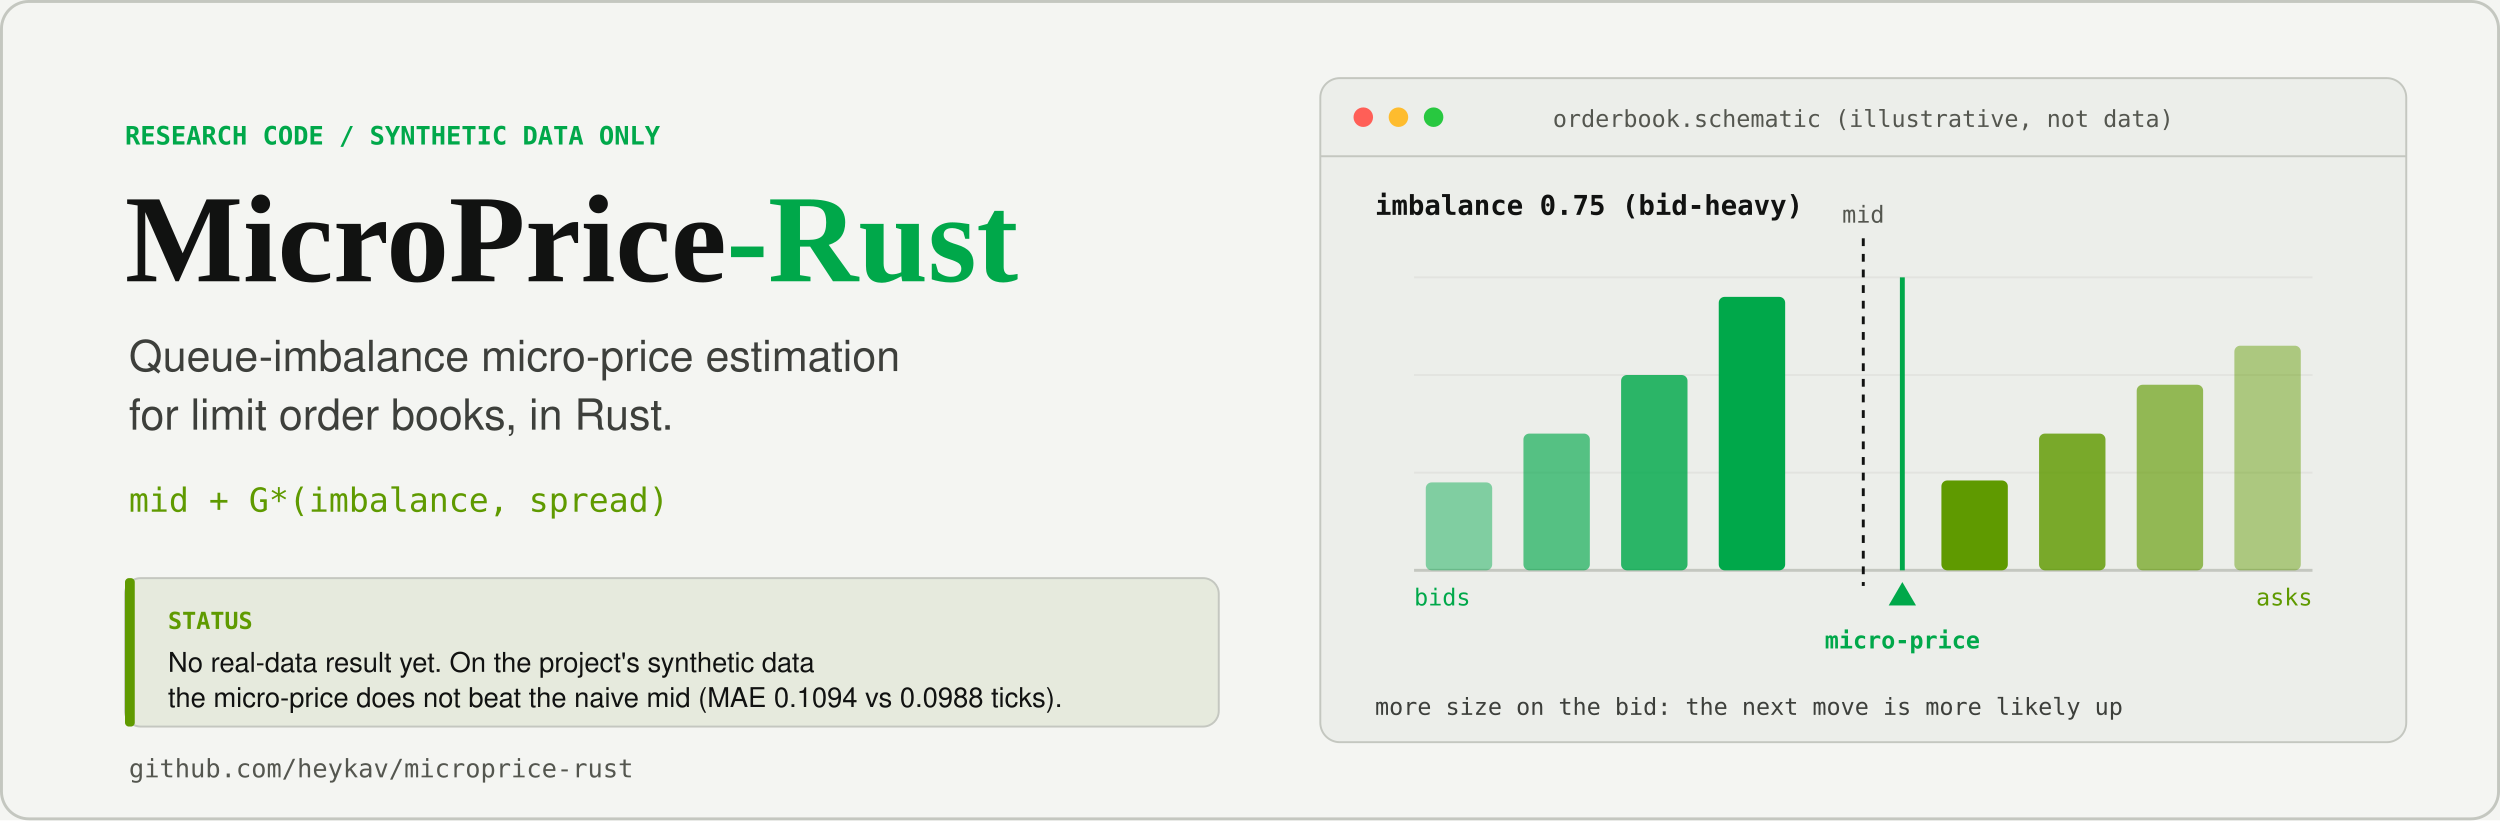
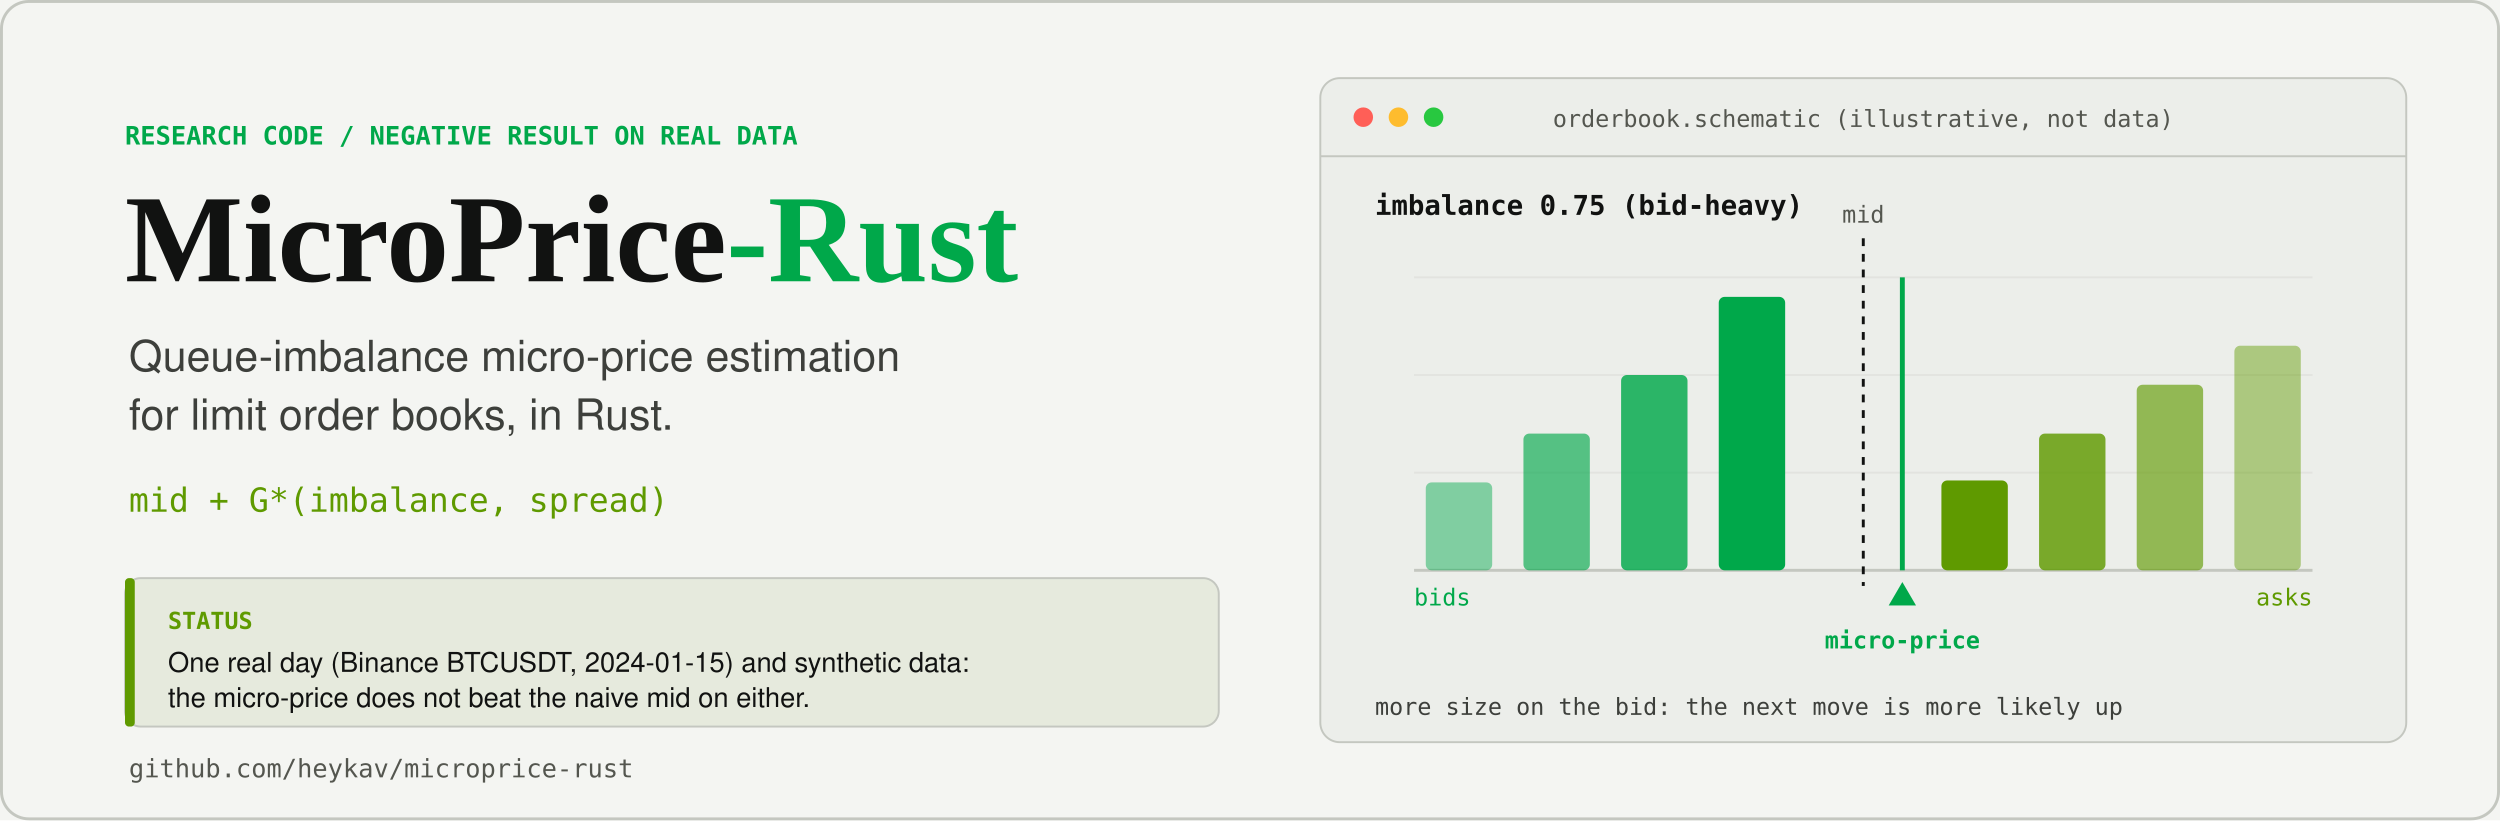
<svg xmlns="http://www.w3.org/2000/svg" width="1280" height="420" viewBox="0 0 1280 420" role="img" aria-labelledby="t d">
  <style>
.pa{opacity:1}.pb{opacity:0}.pc{opacity:0}.mk{transform:translateX(20px)}
@keyframes fa{0%,28%{opacity:1}34%,88%{opacity:0}94%,100%{opacity:1}}
@keyframes fb{0%,28%{opacity:0}34%,56%{opacity:1}62%,100%{opacity:0}}
@keyframes fc{0%,56%{opacity:0}62%,84%{opacity:1}90%,100%{opacity:0}}
@keyframes mv{0%,28%{transform:translateX(20px)}36%,56%{transform:translateX(0)}64%,84%{transform:translateX(-20px)}93%,100%{transform:translateX(20px)}}
.an .pa{animation:fa 12s ease-in-out infinite}
.an .pb{animation:fb 12s ease-in-out infinite}
.an .pc{animation:fc 12s ease-in-out infinite}
.an .mk{animation:mv 12s ease-in-out infinite}
@media (prefers-reduced-motion:reduce){.an .pa,.an .pb,.an .pc,.an .mk{animation:none}}
</style>
  <rect width="1280" height="420" fill="#F4F5F2" />
  <g class="an">
    <rect x="0.75" y="0.75" width="1278.5" height="418.5" rx="14" fill="none" stroke="#c4c7c0" stroke-width="1.5" />
-     <text x="64" y="74" font-family="ui-monospace,'SFMono-Regular','DejaVu Sans Mono',Menlo,Consolas,monospace" font-size="13" font-weight="bold" fill="#00A84A" text-anchor="start">RESEARCH CODE  /  SYNTHETIC DATA ONLY</text>
+     <text x="64" y="74" font-family="ui-monospace,'SFMono-Regular','DejaVu Sans Mono',Menlo,Consolas,monospace" font-size="13" font-weight="bold" fill="#00A84A" text-anchor="start">RESEARCH CODE  /  NEGATIVE RESULT ON REAL DATA</text>
    <text x="64" y="144" font-family="Georgia,'Times New Roman',serif" font-size="64" font-weight="bold" fill="#111211" text-anchor="start">MicroPrice<tspan fill="#00A84A">-Rust</tspan>
    </text>
    <text x="66" y="190" font-family="system-ui,-apple-system,'Segoe UI',Helvetica,Arial,sans-serif" font-size="22" font-weight="normal" fill="#3d3f3b" text-anchor="start">Queue-imbalance micro-price estimation</text>
    <text x="66" y="220" font-family="system-ui,-apple-system,'Segoe UI',Helvetica,Arial,sans-serif" font-size="22" font-weight="normal" fill="#3d3f3b" text-anchor="start">for limit order books, in Rust.</text>
    <text x="66" y="262" font-family="ui-monospace,'SFMono-Regular','DejaVu Sans Mono',Menlo,Consolas,monospace" font-size="17" font-weight="normal" fill="#5f9a00" text-anchor="start">mid + G*(imbalance, spread)</text>
    <rect x="64" y="296" width="560" height="76" rx="8" fill="#e6eadd" stroke="#c4c7c0" />
    <rect x="64" y="296" width="5" height="76" rx="2" fill="#5f9a00" />
    <text x="86" y="322" font-family="ui-monospace,'SFMono-Regular','DejaVu Sans Mono',Menlo,Consolas,monospace" font-size="12" font-weight="bold" fill="#5f9a00" text-anchor="start">STATUS</text>
-     <text x="86" y="344" font-family="system-ui,-apple-system,'Segoe UI',Helvetica,Arial,sans-serif" font-size="14" font-weight="normal" fill="#111211" text-anchor="start">No real-data result yet. On the project's synthetic data</text>
-     <text x="86" y="362" font-family="system-ui,-apple-system,'Segoe UI',Helvetica,Arial,sans-serif" font-size="14" font-weight="normal" fill="#111211" text-anchor="start">the micro-price does not beat the naive mid (MAE 0.1094 vs 0.0988 ticks).</text>
+     <text x="86" y="344" font-family="system-ui,-apple-system,'Segoe UI',Helvetica,Arial,sans-serif" font-size="14" font-weight="normal" fill="#111211" text-anchor="start">One real day (Binance BTCUSDT, 2024-01-15) and synthetic data:</text>
+     <text x="86" y="362" font-family="system-ui,-apple-system,'Segoe UI',Helvetica,Arial,sans-serif" font-size="14" font-weight="normal" fill="#111211" text-anchor="start">the micro-price does not beat the naive mid on either.</text>
    <text x="66" y="398" font-family="ui-monospace,'SFMono-Regular','DejaVu Sans Mono',Menlo,Consolas,monospace" font-size="13" font-weight="normal" fill="#54564f" text-anchor="start">github.com/heykav/microprice-rust</text>
    <rect x="676" y="40" width="556" height="340" rx="10" fill="#eceeea" stroke="#c4c7c0" />
    <circle cx="698" cy="60" r="5" fill="#ff5f57" />
    <circle cx="716" cy="60" r="5" fill="#febc2e" />
    <circle cx="734" cy="60" r="5" fill="#28c840" />
    <text x="954.0" y="65" font-family="ui-monospace,'SFMono-Regular','DejaVu Sans Mono',Menlo,Consolas,monospace" font-size="12" font-weight="normal" fill="#54564f" text-anchor="middle">orderbook.schematic   (illustrative, not data)</text>
    <line x1="676" y1="80" x2="1232" y2="80" stroke="#c4c7c0" />
    <g class="pa">
      <text x="704" y="110" font-family="ui-monospace,'SFMono-Regular','DejaVu Sans Mono',Menlo,Consolas,monospace" font-size="14" font-weight="bold" fill="#111211" text-anchor="start">imbalance 0.75  (bid-heavy)</text>
    </g>
    <g class="pb">
      <text x="704" y="110" font-family="ui-monospace,'SFMono-Regular','DejaVu Sans Mono',Menlo,Consolas,monospace" font-size="14" font-weight="bold" fill="#111211" text-anchor="start">imbalance 0.50  (balanced)</text>
    </g>
    <g class="pc">
      <text x="704" y="110" font-family="ui-monospace,'SFMono-Regular','DejaVu Sans Mono',Menlo,Consolas,monospace" font-size="14" font-weight="bold" fill="#111211" text-anchor="start">imbalance 0.25  (ask-heavy)</text>
    </g>
    <line x1="724" y1="292" x2="1184" y2="292" stroke="#c4c7c0" stroke-width="1.5" />
    <line x1="724" y1="242" x2="1184" y2="242" stroke="#e2e3df" />
    <line x1="724" y1="192" x2="1184" y2="192" stroke="#e2e3df" />
    <line x1="724" y1="142" x2="1184" y2="142" stroke="#e2e3df" />
    <g class="pa">
      <rect x="880.0" y="152" width="34" height="140" rx="3" fill="#00A84A" opacity="1.00" />
      <rect x="994.0" y="246" width="34" height="46" rx="3" fill="#5f9a00" opacity="1.00" />
      <rect x="830.0" y="192" width="34" height="100" rx="3" fill="#00A84A" opacity="0.82" />
      <rect x="1044.0" y="222" width="34" height="70" rx="3" fill="#5f9a00" opacity="0.82" />
      <rect x="780.0" y="222" width="34" height="70" rx="3" fill="#00A84A" opacity="0.64" />
      <rect x="1094.0" y="197" width="34" height="95" rx="3" fill="#5f9a00" opacity="0.64" />
      <rect x="730.0" y="247" width="34" height="45" rx="3" fill="#00A84A" opacity="0.46" />
      <rect x="1144.0" y="177" width="34" height="115" rx="3" fill="#5f9a00" opacity="0.46" />
    </g>
    <g class="pb">
      <rect x="880.0" y="202" width="34" height="90" rx="3" fill="#00A84A" opacity="1.00" />
      <rect x="994.0" y="202" width="34" height="90" rx="3" fill="#5f9a00" opacity="1.00" />
      <rect x="830.0" y="212" width="34" height="80" rx="3" fill="#00A84A" opacity="0.82" />
      <rect x="1044.0" y="212" width="34" height="80" rx="3" fill="#5f9a00" opacity="0.82" />
      <rect x="780.0" y="222" width="34" height="70" rx="3" fill="#00A84A" opacity="0.64" />
      <rect x="1094.0" y="222" width="34" height="70" rx="3" fill="#5f9a00" opacity="0.64" />
      <rect x="730.0" y="237" width="34" height="55" rx="3" fill="#00A84A" opacity="0.46" />
      <rect x="1144.0" y="237" width="34" height="55" rx="3" fill="#5f9a00" opacity="0.46" />
    </g>
    <g class="pc">
      <rect x="880.0" y="246" width="34" height="46" rx="3" fill="#00A84A" opacity="1.00" />
      <rect x="994.0" y="152" width="34" height="140" rx="3" fill="#5f9a00" opacity="1.00" />
      <rect x="830.0" y="222" width="34" height="70" rx="3" fill="#00A84A" opacity="0.82" />
      <rect x="1044.0" y="192" width="34" height="100" rx="3" fill="#5f9a00" opacity="0.82" />
      <rect x="780.0" y="197" width="34" height="95" rx="3" fill="#00A84A" opacity="0.64" />
      <rect x="1094.0" y="222" width="34" height="70" rx="3" fill="#5f9a00" opacity="0.64" />
      <rect x="730.0" y="177" width="34" height="115" rx="3" fill="#00A84A" opacity="0.46" />
      <rect x="1144.0" y="247" width="34" height="45" rx="3" fill="#5f9a00" opacity="0.46" />
    </g>
    <line x1="954" y1="122" x2="954" y2="300" stroke="#111211" stroke-width="1.5" stroke-dasharray="4 4" />
    <text x="954" y="114" font-family="ui-monospace,'SFMono-Regular','DejaVu Sans Mono',Menlo,Consolas,monospace" font-size="12" font-weight="normal" fill="#54564f" text-anchor="middle">mid</text>
    <g class="mk">
      <line x1="954" y1="142" x2="954" y2="292" stroke="#00A84A" stroke-width="2.5" />
      <path d="M954 298 l-7 12 h14 z" fill="#00A84A" />
      <text x="954" y="332" font-family="ui-monospace,'SFMono-Regular','DejaVu Sans Mono',Menlo,Consolas,monospace" font-size="12" font-weight="bold" fill="#00A84A" text-anchor="middle">micro-price</text>
    </g>
    <text x="724" y="310" font-family="ui-monospace,'SFMono-Regular','DejaVu Sans Mono',Menlo,Consolas,monospace" font-size="12" font-weight="normal" fill="#00A84A" text-anchor="start">bids</text>
    <text x="1184" y="310" font-family="ui-monospace,'SFMono-Regular','DejaVu Sans Mono',Menlo,Consolas,monospace" font-size="12" font-weight="normal" fill="#5f9a00" text-anchor="end">asks</text>
    <g class="pa">
      <text x="704" y="366" font-family="ui-monospace,'SFMono-Regular','DejaVu Sans Mono',Menlo,Consolas,monospace" font-size="12" font-weight="normal" fill="#3d3f3b" text-anchor="start">more size on the bid: the next move is more likely up</text>
    </g>
    <g class="pb">
      <text x="704" y="366" font-family="ui-monospace,'SFMono-Regular','DejaVu Sans Mono',Menlo,Consolas,monospace" font-size="12" font-weight="normal" fill="#3d3f3b" text-anchor="start">equal queues: no pressure, micro-price sits on the mid</text>
    </g>
    <g class="pc">
      <text x="704" y="366" font-family="ui-monospace,'SFMono-Regular','DejaVu Sans Mono',Menlo,Consolas,monospace" font-size="12" font-weight="normal" fill="#3d3f3b" text-anchor="start">more size on the ask: the next move is more likely down</text>
    </g>
  </g>
</svg>
